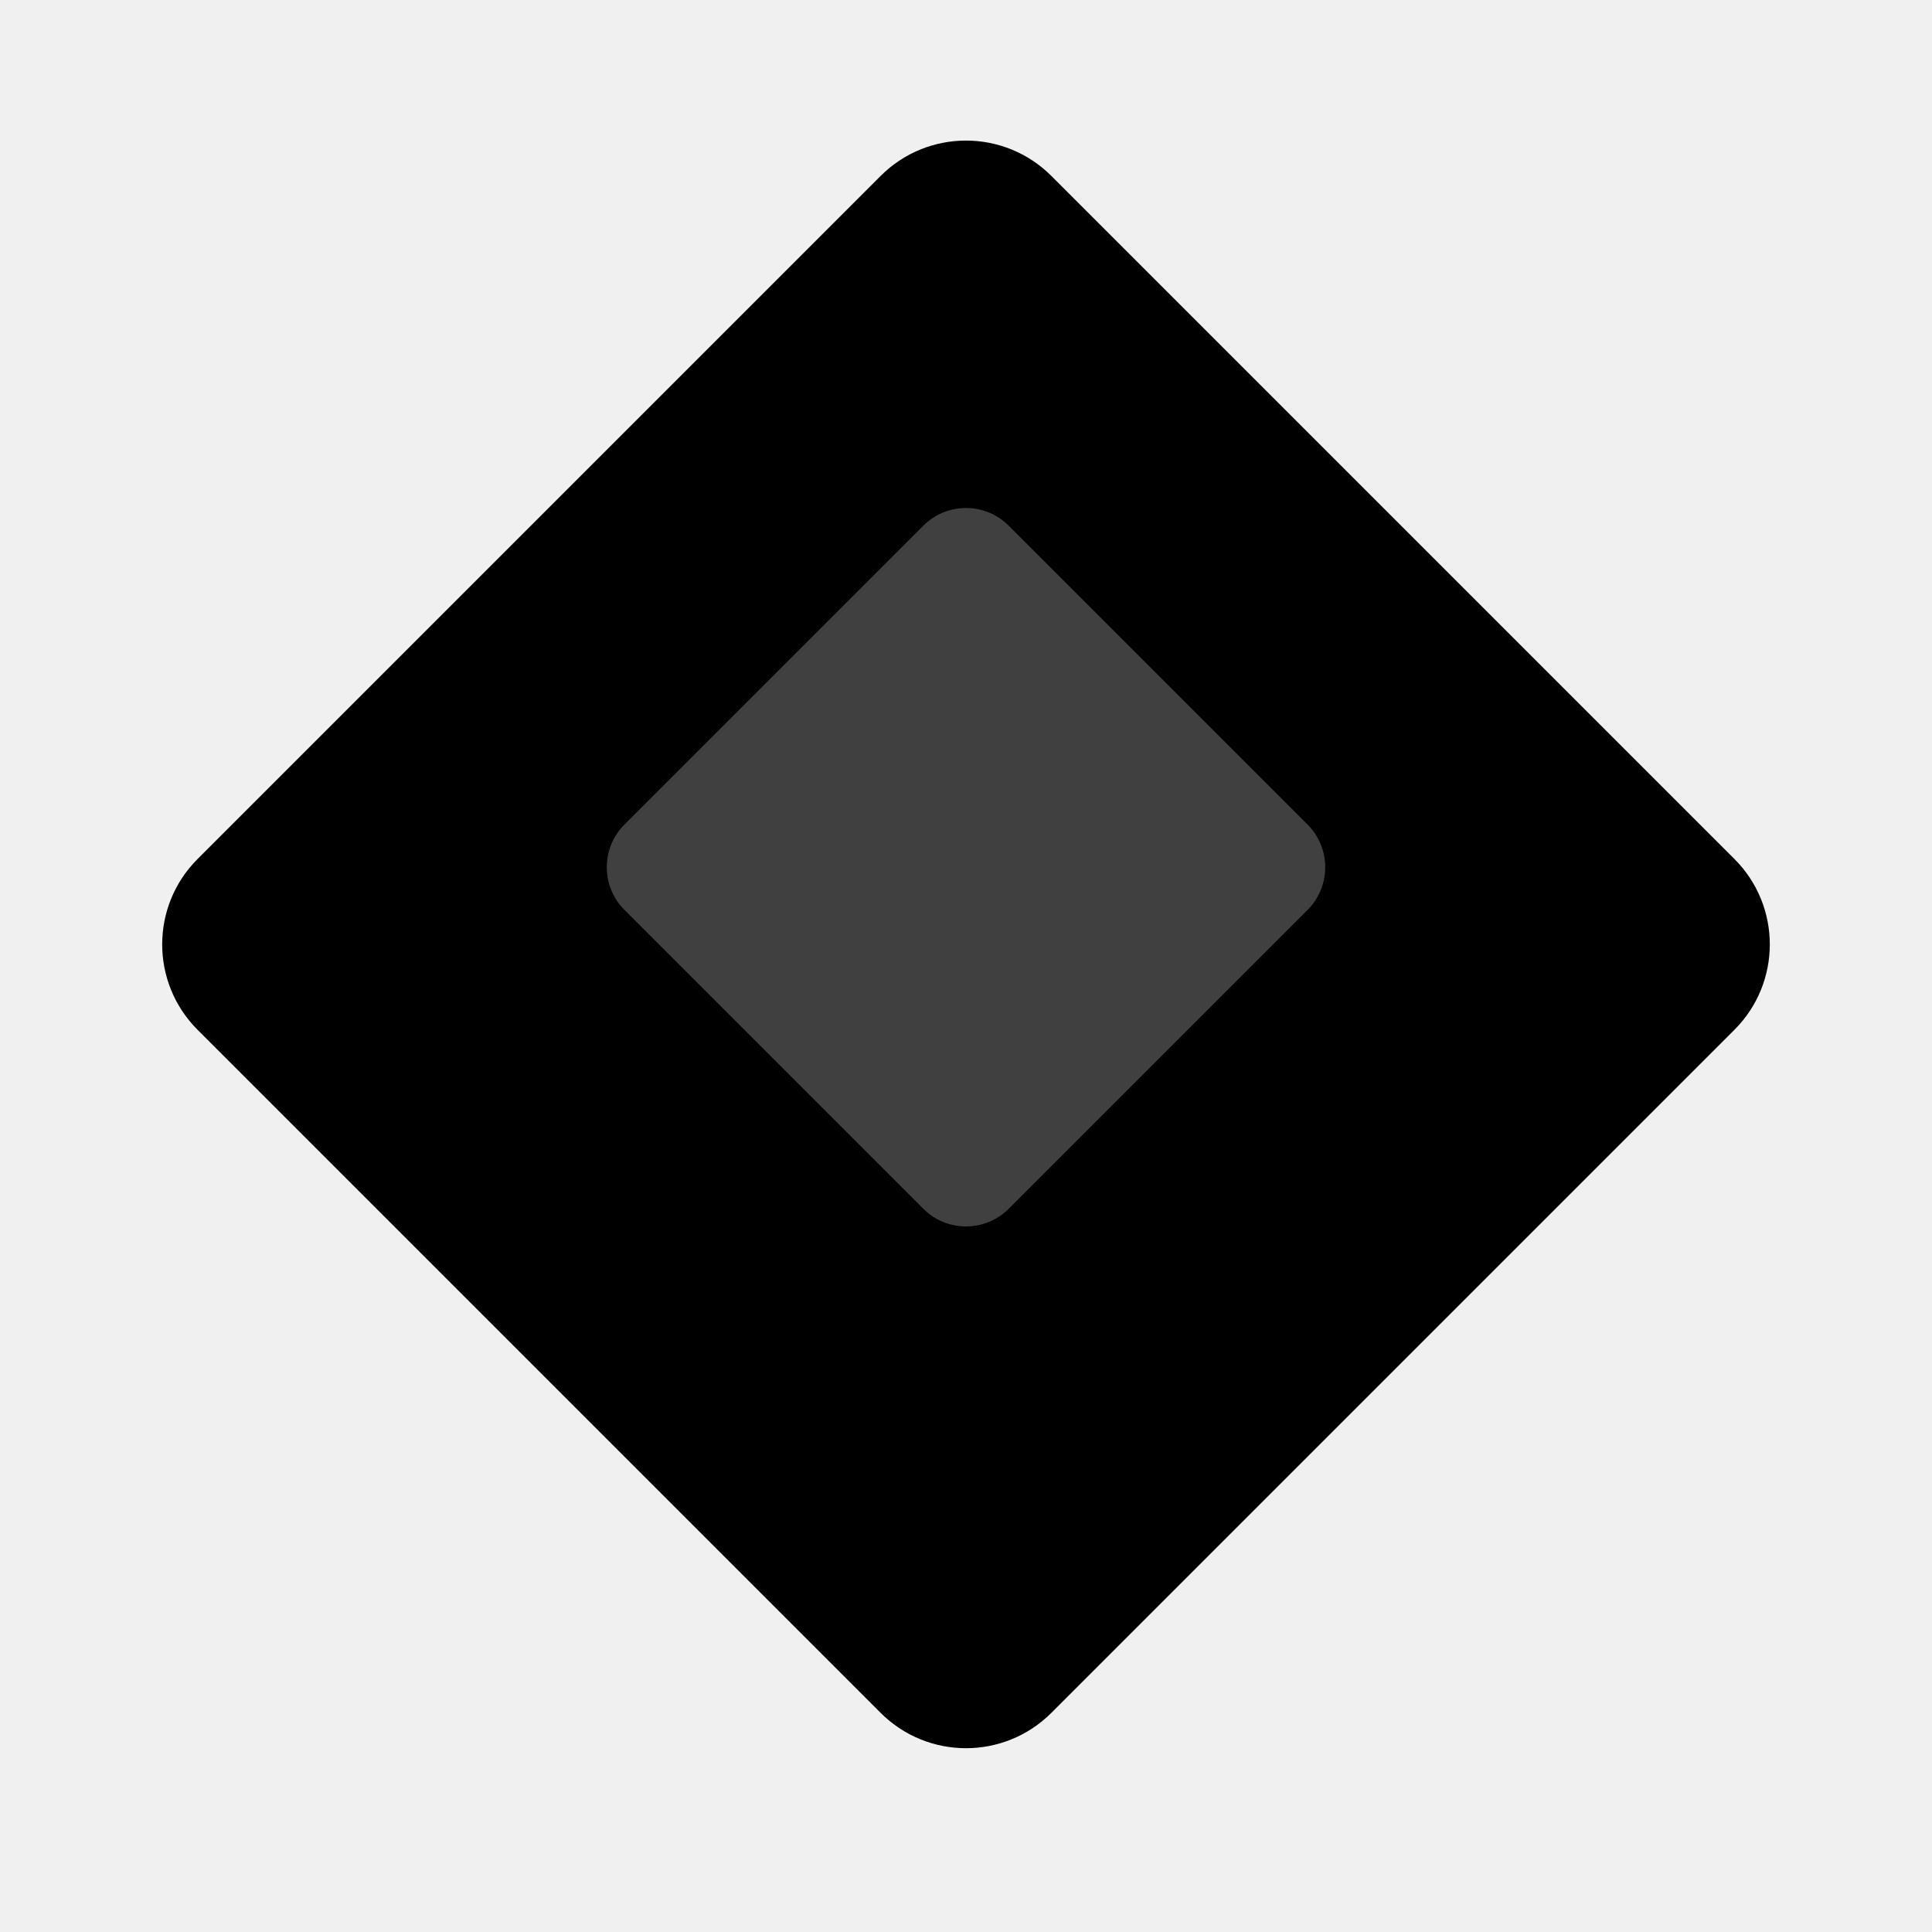
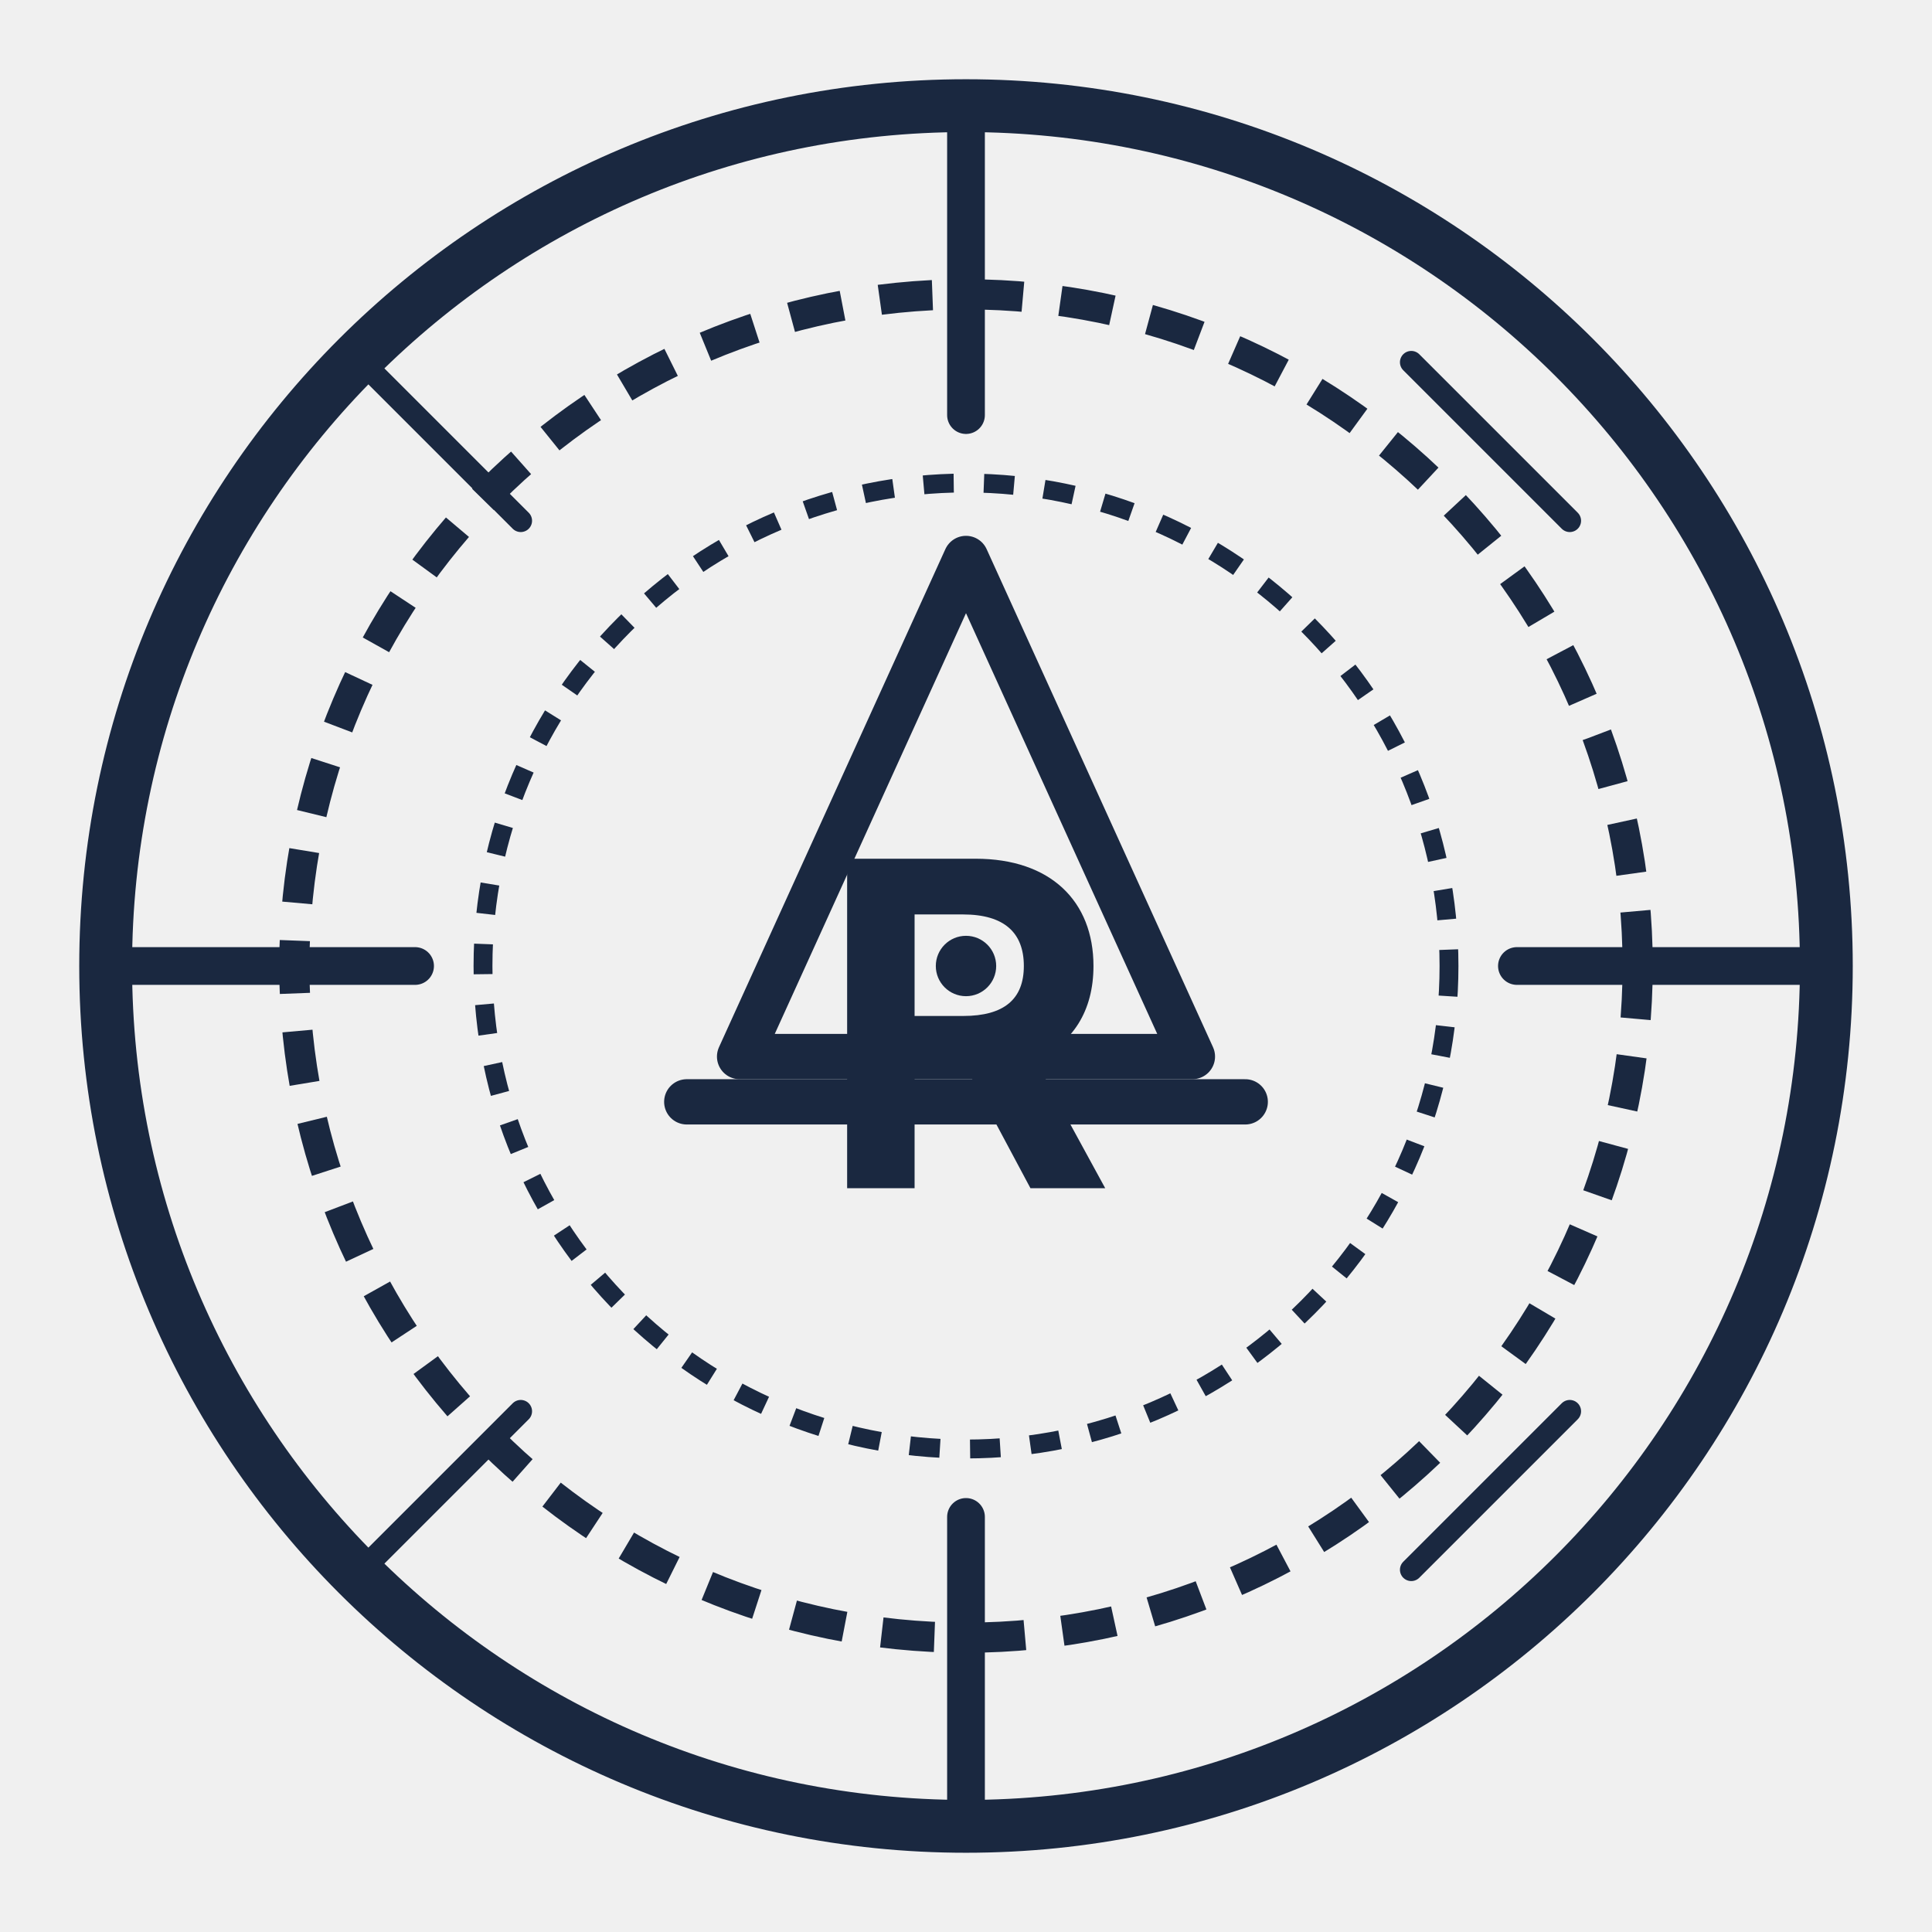
- <svg xmlns="http://www.w3.org/2000/svg" viewBox="0 0 32 32" fill="none">
-   <rect x="16" y="1.5" width="20" height="20" rx="2" transform="rotate(45 16 1.5)" fill="currentColor" />
-   <rect x="16" y="8" width="9" height="9" rx="1" transform="rotate(45 16 8)" fill="white" opacity="0.25" />
+ <svg xmlns="http://www.w3.org/2000/svg" viewBox="0 0 512 512" fill="none">
+   <circle cx="256" cy="256" r="228" stroke="#1a2840" stroke-width="14" />
+   <circle cx="256" cy="256" r="178" stroke="#1a2840" stroke-width="8" stroke-dasharray="14 10" />
+   <circle cx="256" cy="256" r="128" stroke="#1a2840" stroke-width="5" stroke-dasharray="8 8" />
+   <line x1="256" y1="28" x2="256" y2="110" stroke="#1a2840" stroke-width="10" stroke-linecap="round" />
+   <line x1="256" y1="402" x2="256" y2="484" stroke="#1a2840" stroke-width="10" stroke-linecap="round" />
+   <line x1="28" y1="256" x2="110" y2="256" stroke="#1a2840" stroke-width="10" stroke-linecap="round" />
+   <line x1="402" y1="256" x2="484" y2="256" stroke="#1a2840" stroke-width="10" stroke-linecap="round" />
+   <line x1="96" y1="96" x2="138" y2="138" stroke="#1a2840" stroke-width="6" stroke-linecap="round" />
+   <line x1="374" y1="96" x2="416" y2="138" stroke="#1a2840" stroke-width="6" stroke-linecap="round" />
+   <line x1="96" y1="416" x2="138" y2="374" stroke="#1a2840" stroke-width="6" stroke-linecap="round" />
+   <line x1="374" y1="416" x2="416" y2="374" stroke="#1a2840" stroke-width="6" stroke-linecap="round" />
+   <polygon points="256,148 316,280 196,280" fill="none" stroke="#1a2840" stroke-width="12" stroke-linejoin="round" />
+   <line x1="182" y1="292" x2="330" y2="292" stroke="#1a2840" stroke-width="12" stroke-linecap="round" />
+   <circle cx="256" cy="256" r="8" fill="#1a2840" />
+   <text x="256" y="270" font-family="-apple-system, 'SF Pro Display', 'Inter', system-ui, sans-serif" font-size="120" font-weight="700" text-anchor="middle" dominant-baseline="middle" fill="#1a2840" letter-spacing="-4">R</text>
</svg>
